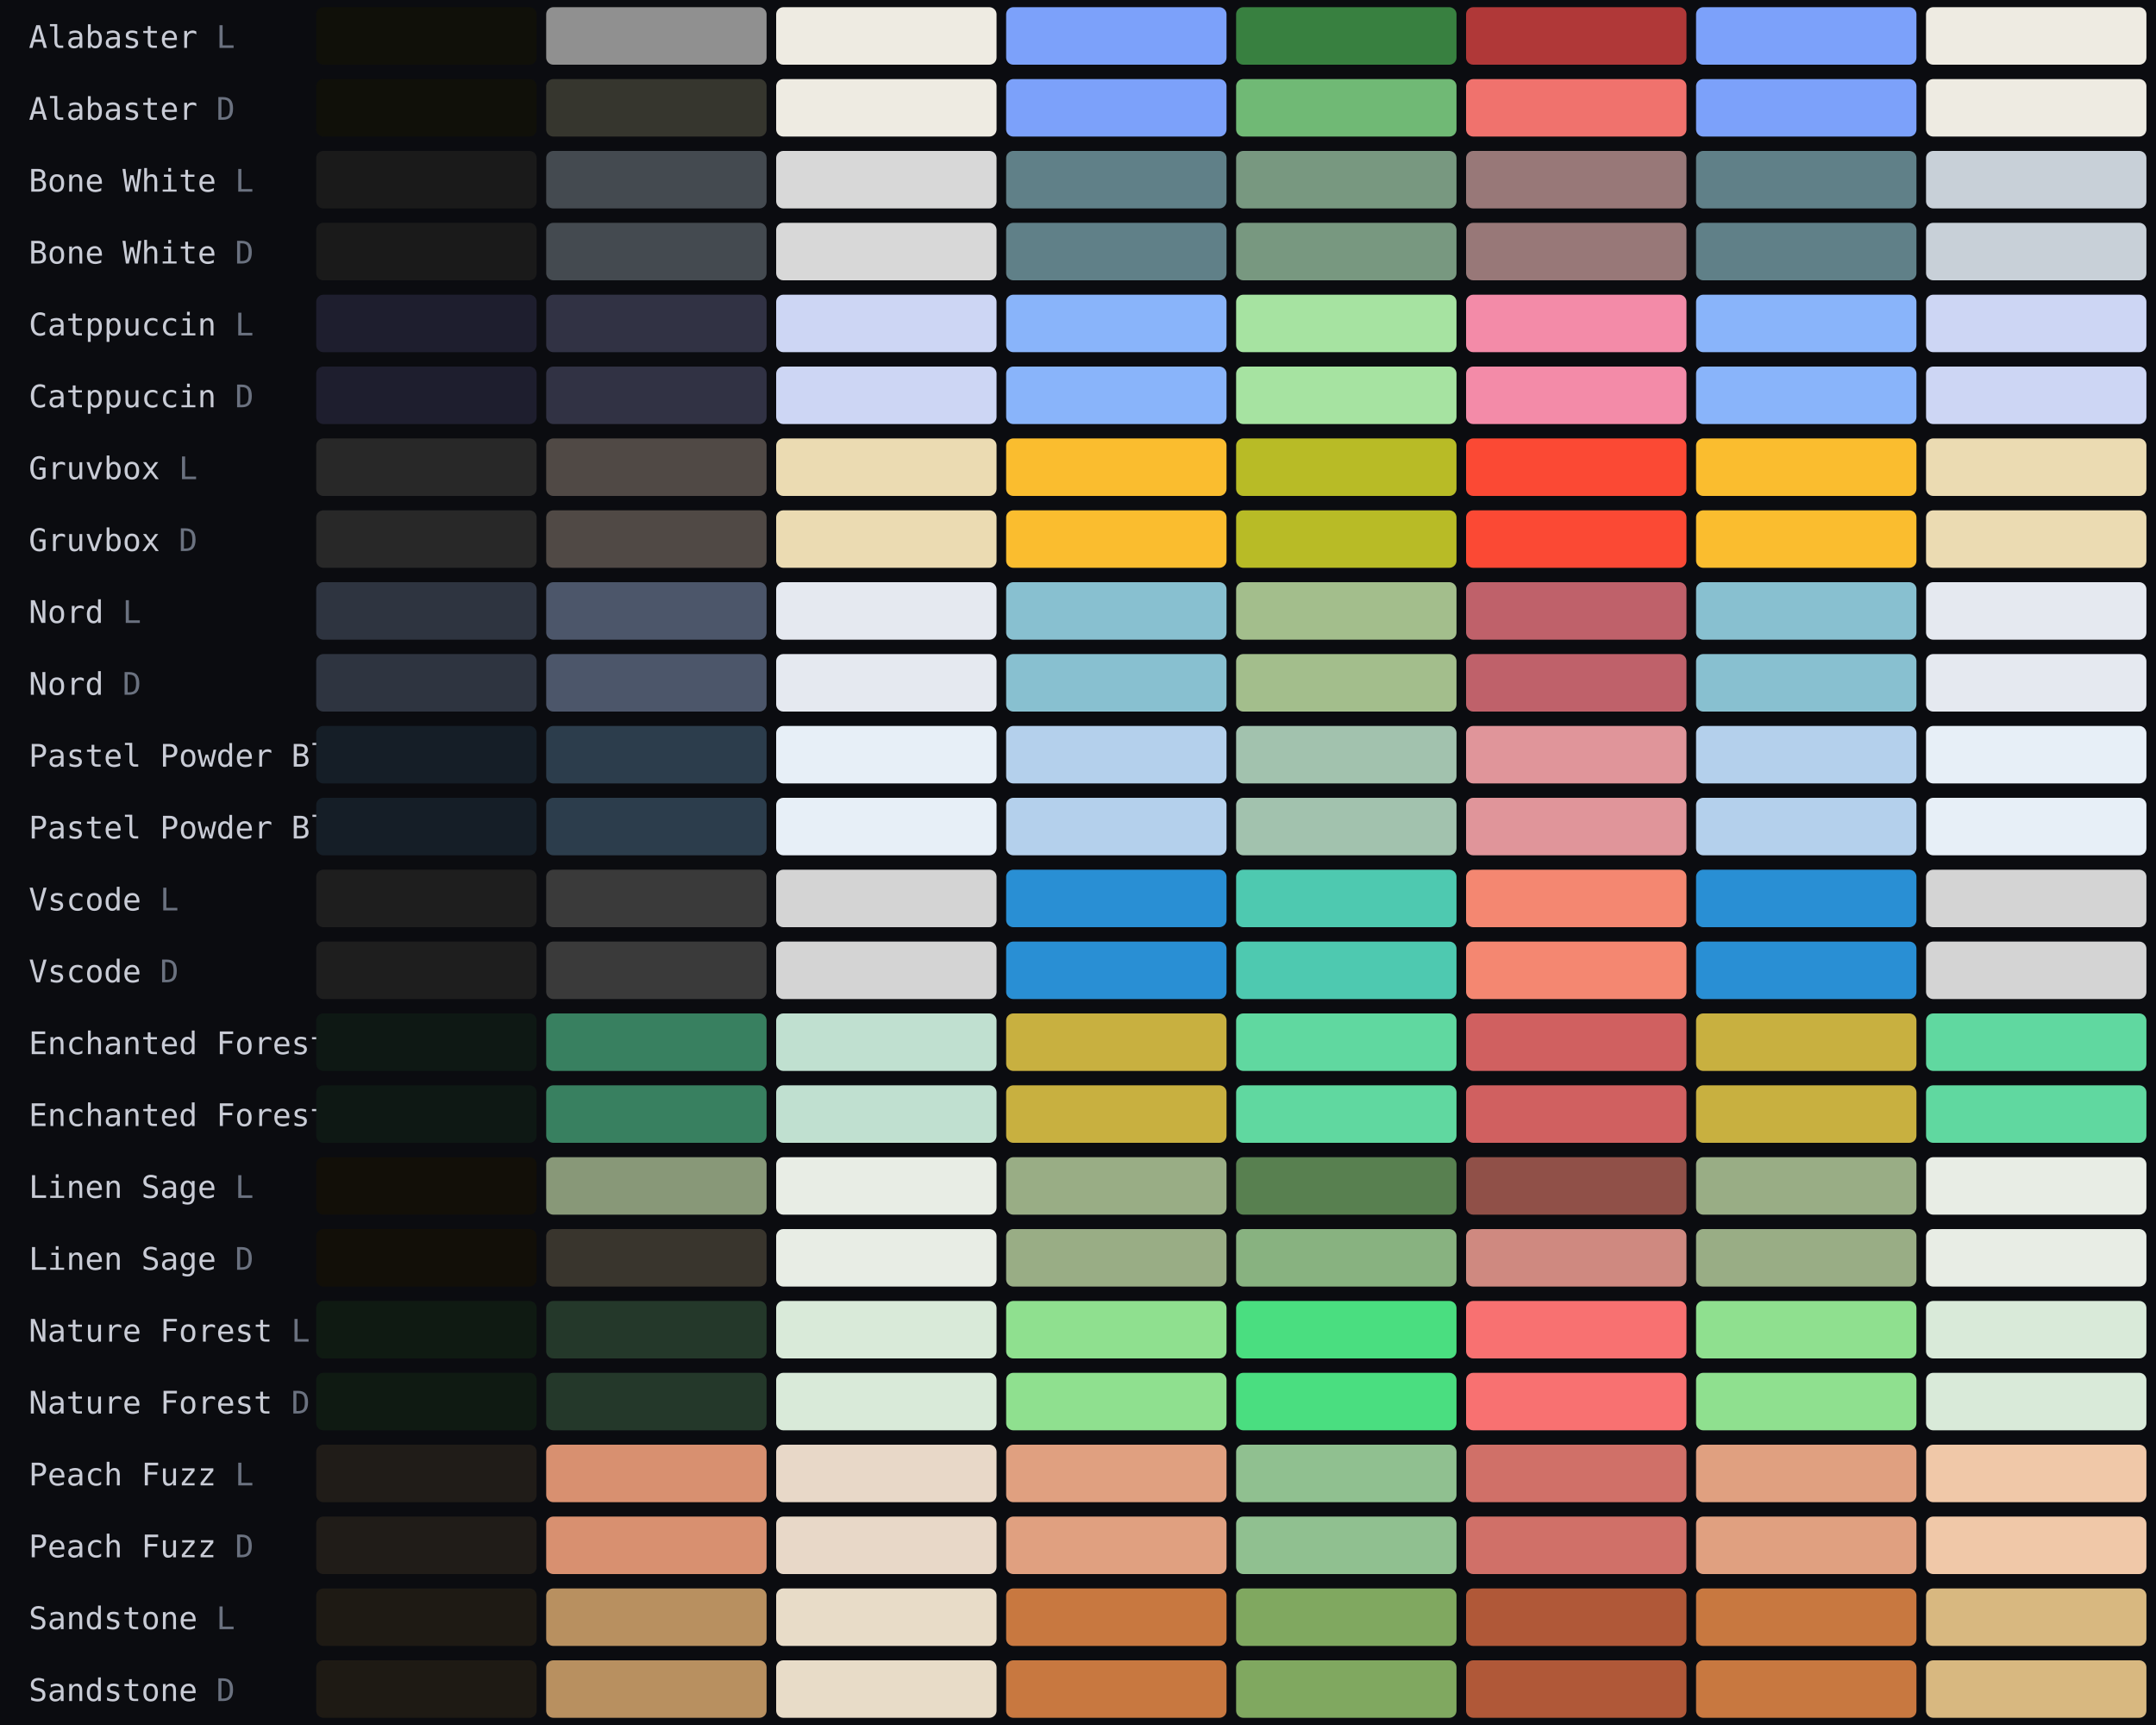
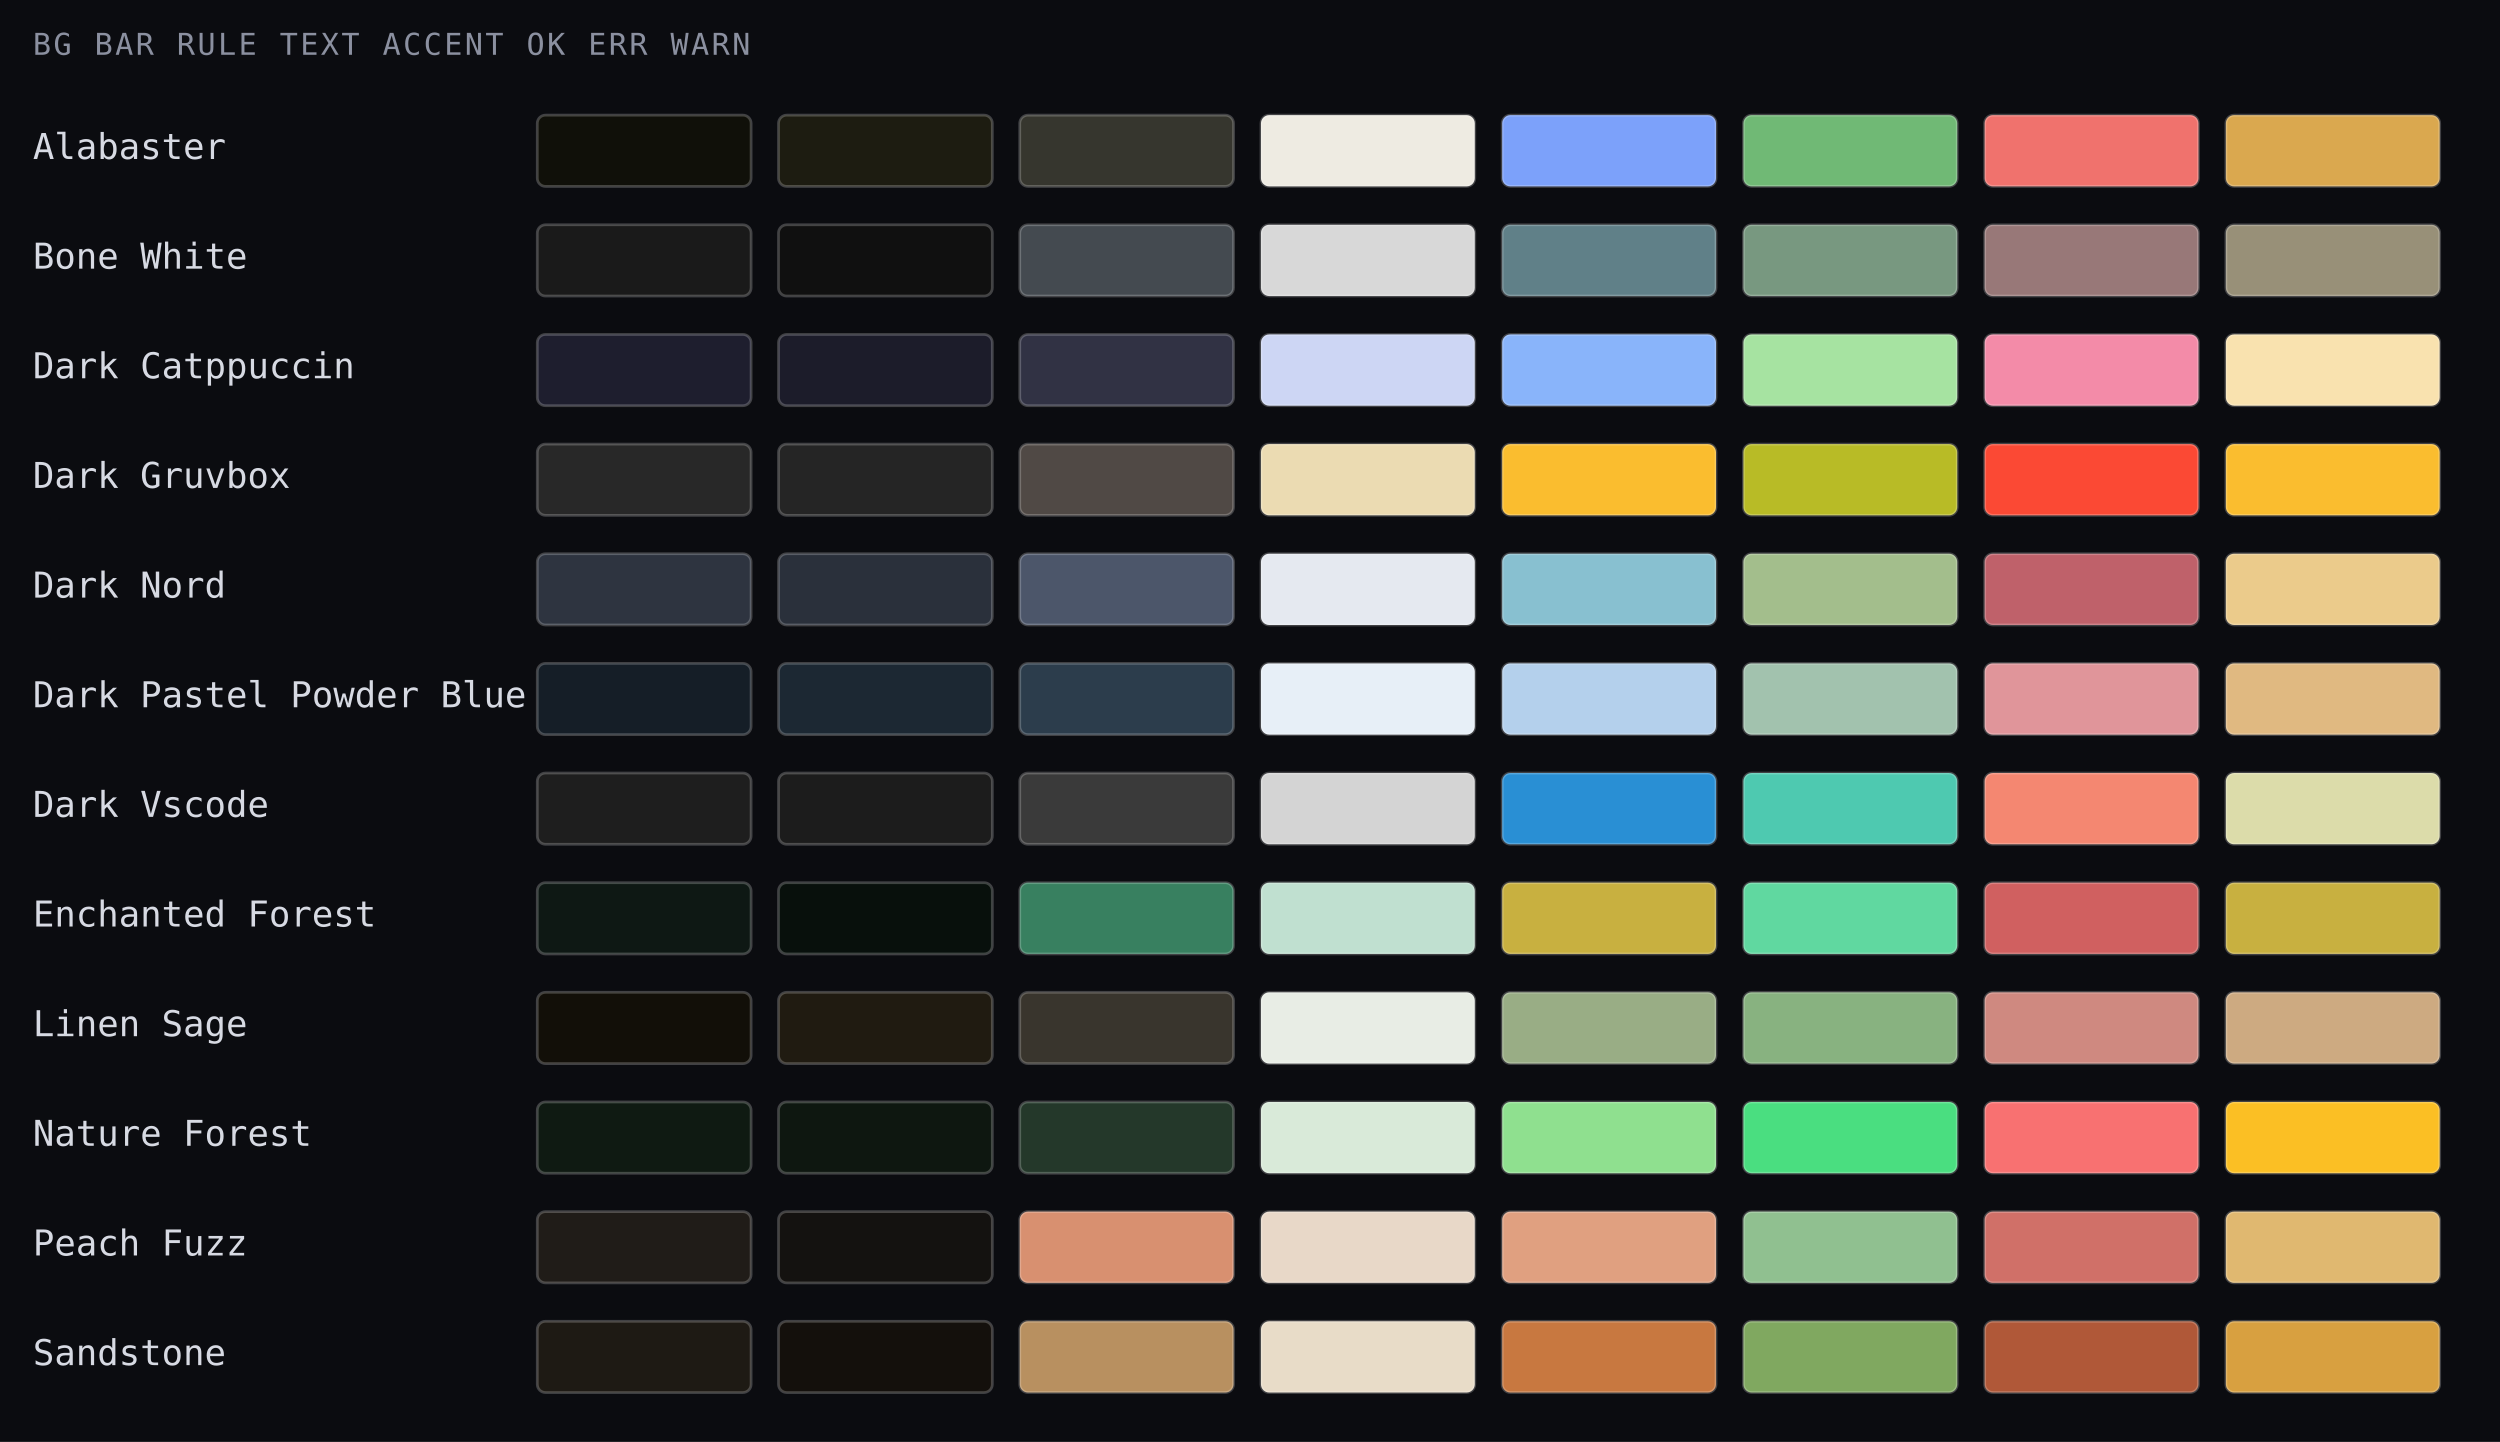
- <svg xmlns="http://www.w3.org/2000/svg" width="900" height="720" viewBox="0 0 900 720" role="img" aria-label="Twelve bundled skins, light and dark palettes">
-   <rect width="900" height="720" fill="#0b0c10" />
+ <svg xmlns="http://www.w3.org/2000/svg" width="912" height="526" viewBox="0 0 912 526" role="img" aria-label="Twelve bundled skins, dark palettes">
+   <rect width="912" height="526" fill="#0b0c10" />
  <g font-family="ui-monospace,SFMono-Regular,Menlo,monospace" font-size="13">
-     <text x="12" y="20" fill="#c9ccd6">Alabaster <tspan fill="#6b7280">L</tspan>
-     </text>
-     <rect x="132" y="3" width="92" height="24" rx="3" fill="#101009" />
-     <rect x="228" y="3" width="92" height="24" rx="3" fill="#909090" />
-     <rect x="324" y="3" width="92" height="24" rx="3" fill="#EEEBE2" />
-     <rect x="420" y="3" width="92" height="24" rx="3" fill="#7CA1FA" />
-     <rect x="516" y="3" width="92" height="24" rx="3" fill="#388040" />
-     <rect x="612" y="3" width="92" height="24" rx="3" fill="#b03838" />
-     <rect x="708" y="3" width="92" height="24" rx="3" fill="#7CA1FA" />
-     <rect x="804" y="3" width="92" height="24" rx="3" fill="#EEEBE2" />
-     <text x="12" y="50" fill="#c9ccd6">Alabaster <tspan fill="#6b7280">D</tspan>
-     </text>
-     <rect x="132" y="33" width="92" height="24" rx="3" fill="#101009" />
-     <rect x="228" y="33" width="92" height="24" rx="3" fill="#36362E" />
-     <rect x="324" y="33" width="92" height="24" rx="3" fill="#EEEBE2" />
-     <rect x="420" y="33" width="92" height="24" rx="3" fill="#7CA1FA" />
-     <rect x="516" y="33" width="92" height="24" rx="3" fill="#70B975" />
-     <rect x="612" y="33" width="92" height="24" rx="3" fill="#F0726D" />
-     <rect x="708" y="33" width="92" height="24" rx="3" fill="#7CA1FA" />
-     <rect x="804" y="33" width="92" height="24" rx="3" fill="#EEEBE2" />
-     <text x="12" y="80" fill="#c9ccd6">Bone White <tspan fill="#6b7280">L</tspan>
-     </text>
-     <rect x="132" y="63" width="92" height="24" rx="3" fill="#1a1a1a" />
-     <rect x="228" y="63" width="92" height="24" rx="3" fill="#444a50" />
-     <rect x="324" y="63" width="92" height="24" rx="3" fill="#d8d8d8" />
-     <rect x="420" y="63" width="92" height="24" rx="3" fill="#608088" />
-     <rect x="516" y="63" width="92" height="24" rx="3" fill="#789880" />
-     <rect x="612" y="63" width="92" height="24" rx="3" fill="#987878" />
-     <rect x="708" y="63" width="92" height="24" rx="3" fill="#608088" />
-     <rect x="804" y="63" width="92" height="24" rx="3" fill="#c8d0d8" />
-     <text x="12" y="110" fill="#c9ccd6">Bone White <tspan fill="#6b7280">D</tspan>
-     </text>
-     <rect x="132" y="93" width="92" height="24" rx="3" fill="#1a1a1a" />
-     <rect x="228" y="93" width="92" height="24" rx="3" fill="#444a50" />
-     <rect x="324" y="93" width="92" height="24" rx="3" fill="#d8d8d8" />
-     <rect x="420" y="93" width="92" height="24" rx="3" fill="#608088" />
-     <rect x="516" y="93" width="92" height="24" rx="3" fill="#789880" />
-     <rect x="612" y="93" width="92" height="24" rx="3" fill="#987878" />
-     <rect x="708" y="93" width="92" height="24" rx="3" fill="#608088" />
-     <rect x="804" y="93" width="92" height="24" rx="3" fill="#c8d0d8" />
-     <text x="12" y="140" fill="#c9ccd6">Catppuccin <tspan fill="#6b7280">L</tspan>
-     </text>
-     <rect x="132" y="123" width="92" height="24" rx="3" fill="#1e1e2e" />
-     <rect x="228" y="123" width="92" height="24" rx="3" fill="#313244" />
-     <rect x="324" y="123" width="92" height="24" rx="3" fill="#cdd6f4" />
-     <rect x="420" y="123" width="92" height="24" rx="3" fill="#89b4fa" />
-     <rect x="516" y="123" width="92" height="24" rx="3" fill="#a6e3a1" />
-     <rect x="612" y="123" width="92" height="24" rx="3" fill="#f38ba8" />
-     <rect x="708" y="123" width="92" height="24" rx="3" fill="#89b4fa" />
-     <rect x="804" y="123" width="92" height="24" rx="3" fill="#cdd6f4" />
-     <text x="12" y="170" fill="#c9ccd6">Catppuccin <tspan fill="#6b7280">D</tspan>
-     </text>
-     <rect x="132" y="153" width="92" height="24" rx="3" fill="#1e1e2e" />
-     <rect x="228" y="153" width="92" height="24" rx="3" fill="#313244" />
-     <rect x="324" y="153" width="92" height="24" rx="3" fill="#cdd6f4" />
-     <rect x="420" y="153" width="92" height="24" rx="3" fill="#89b4fa" />
-     <rect x="516" y="153" width="92" height="24" rx="3" fill="#a6e3a1" />
-     <rect x="612" y="153" width="92" height="24" rx="3" fill="#f38ba8" />
-     <rect x="708" y="153" width="92" height="24" rx="3" fill="#89b4fa" />
-     <rect x="804" y="153" width="92" height="24" rx="3" fill="#cdd6f4" />
-     <text x="12" y="200" fill="#c9ccd6">Gruvbox <tspan fill="#6b7280">L</tspan>
-     </text>
-     <rect x="132" y="183" width="92" height="24" rx="3" fill="#282828" />
-     <rect x="228" y="183" width="92" height="24" rx="3" fill="#504945" />
-     <rect x="324" y="183" width="92" height="24" rx="3" fill="#ebdbb2" />
-     <rect x="420" y="183" width="92" height="24" rx="3" fill="#fabd2f" />
-     <rect x="516" y="183" width="92" height="24" rx="3" fill="#b8bb26" />
-     <rect x="612" y="183" width="92" height="24" rx="3" fill="#fb4934" />
-     <rect x="708" y="183" width="92" height="24" rx="3" fill="#fabd2f" />
-     <rect x="804" y="183" width="92" height="24" rx="3" fill="#ebdbb2" />
-     <text x="12" y="230" fill="#c9ccd6">Gruvbox <tspan fill="#6b7280">D</tspan>
-     </text>
-     <rect x="132" y="213" width="92" height="24" rx="3" fill="#282828" />
-     <rect x="228" y="213" width="92" height="24" rx="3" fill="#504945" />
-     <rect x="324" y="213" width="92" height="24" rx="3" fill="#ebdbb2" />
-     <rect x="420" y="213" width="92" height="24" rx="3" fill="#fabd2f" />
-     <rect x="516" y="213" width="92" height="24" rx="3" fill="#b8bb26" />
-     <rect x="612" y="213" width="92" height="24" rx="3" fill="#fb4934" />
-     <rect x="708" y="213" width="92" height="24" rx="3" fill="#fabd2f" />
-     <rect x="804" y="213" width="92" height="24" rx="3" fill="#ebdbb2" />
-     <text x="12" y="260" fill="#c9ccd6">Nord <tspan fill="#6b7280">L</tspan>
-     </text>
-     <rect x="132" y="243" width="92" height="24" rx="3" fill="#2e3440" />
-     <rect x="228" y="243" width="92" height="24" rx="3" fill="#4c566a" />
-     <rect x="324" y="243" width="92" height="24" rx="3" fill="#e5e9f0" />
-     <rect x="420" y="243" width="92" height="24" rx="3" fill="#88c0d0" />
-     <rect x="516" y="243" width="92" height="24" rx="3" fill="#a3be8c" />
-     <rect x="612" y="243" width="92" height="24" rx="3" fill="#bf616a" />
-     <rect x="708" y="243" width="92" height="24" rx="3" fill="#88c0d0" />
-     <rect x="804" y="243" width="92" height="24" rx="3" fill="#e5e9f0" />
-     <text x="12" y="290" fill="#c9ccd6">Nord <tspan fill="#6b7280">D</tspan>
-     </text>
-     <rect x="132" y="273" width="92" height="24" rx="3" fill="#2e3440" />
-     <rect x="228" y="273" width="92" height="24" rx="3" fill="#4c566a" />
-     <rect x="324" y="273" width="92" height="24" rx="3" fill="#e5e9f0" />
-     <rect x="420" y="273" width="92" height="24" rx="3" fill="#88c0d0" />
-     <rect x="516" y="273" width="92" height="24" rx="3" fill="#a3be8c" />
-     <rect x="612" y="273" width="92" height="24" rx="3" fill="#bf616a" />
-     <rect x="708" y="273" width="92" height="24" rx="3" fill="#88c0d0" />
-     <rect x="804" y="273" width="92" height="24" rx="3" fill="#e5e9f0" />
-     <text x="12" y="320" fill="#c9ccd6">Pastel Powder Blue <tspan fill="#6b7280">L</tspan>
-     </text>
-     <rect x="132" y="303" width="92" height="24" rx="3" fill="#151E27" />
-     <rect x="228" y="303" width="92" height="24" rx="3" fill="#2C3D4C" />
-     <rect x="324" y="303" width="92" height="24" rx="3" fill="#E7EFF7" />
-     <rect x="420" y="303" width="92" height="24" rx="3" fill="#B4D0EC" />
-     <rect x="516" y="303" width="92" height="24" rx="3" fill="#A2C2AE" />
-     <rect x="612" y="303" width="92" height="24" rx="3" fill="#E0959A" />
-     <rect x="708" y="303" width="92" height="24" rx="3" fill="#B4D0EC" />
-     <rect x="804" y="303" width="92" height="24" rx="3" fill="#E7EFF7" />
-     <text x="12" y="350" fill="#c9ccd6">Pastel Powder Blue <tspan fill="#6b7280">D</tspan>
-     </text>
-     <rect x="132" y="333" width="92" height="24" rx="3" fill="#151E27" />
-     <rect x="228" y="333" width="92" height="24" rx="3" fill="#2C3D4C" />
-     <rect x="324" y="333" width="92" height="24" rx="3" fill="#E7EFF7" />
-     <rect x="420" y="333" width="92" height="24" rx="3" fill="#B4D0EC" />
-     <rect x="516" y="333" width="92" height="24" rx="3" fill="#A2C2AE" />
-     <rect x="612" y="333" width="92" height="24" rx="3" fill="#E0959A" />
-     <rect x="708" y="333" width="92" height="24" rx="3" fill="#B4D0EC" />
-     <rect x="804" y="333" width="92" height="24" rx="3" fill="#E7EFF7" />
-     <text x="12" y="380" fill="#c9ccd6">Vscode <tspan fill="#6b7280">L</tspan>
-     </text>
-     <rect x="132" y="363" width="92" height="24" rx="3" fill="#1e1e1e" />
-     <rect x="228" y="363" width="92" height="24" rx="3" fill="#3a3a3a" />
-     <rect x="324" y="363" width="92" height="24" rx="3" fill="#d4d4d4" />
-     <rect x="420" y="363" width="92" height="24" rx="3" fill="#298fd4" />
-     <rect x="516" y="363" width="92" height="24" rx="3" fill="#4ec9b0" />
-     <rect x="612" y="363" width="92" height="24" rx="3" fill="#f48771" />
-     <rect x="708" y="363" width="92" height="24" rx="3" fill="#298fd4" />
-     <rect x="804" y="363" width="92" height="24" rx="3" fill="#d4d4d4" />
-     <text x="12" y="410" fill="#c9ccd6">Vscode <tspan fill="#6b7280">D</tspan>
-     </text>
-     <rect x="132" y="393" width="92" height="24" rx="3" fill="#1e1e1e" />
-     <rect x="228" y="393" width="92" height="24" rx="3" fill="#3a3a3a" />
-     <rect x="324" y="393" width="92" height="24" rx="3" fill="#d4d4d4" />
-     <rect x="420" y="393" width="92" height="24" rx="3" fill="#298fd4" />
-     <rect x="516" y="393" width="92" height="24" rx="3" fill="#4ec9b0" />
-     <rect x="612" y="393" width="92" height="24" rx="3" fill="#f48771" />
-     <rect x="708" y="393" width="92" height="24" rx="3" fill="#298fd4" />
-     <rect x="804" y="393" width="92" height="24" rx="3" fill="#d4d4d4" />
-     <text x="12" y="440" fill="#c9ccd6">Enchanted Forest <tspan fill="#6b7280">L</tspan>
-     </text>
-     <rect x="132" y="423" width="92" height="24" rx="3" fill="#0e1814" />
-     <rect x="228" y="423" width="92" height="24" rx="3" fill="#388060" />
-     <rect x="324" y="423" width="92" height="24" rx="3" fill="#c0e0d0" />
-     <rect x="420" y="423" width="92" height="24" rx="3" fill="#c8b040" />
-     <rect x="516" y="423" width="92" height="24" rx="3" fill="#60d8a0" />
-     <rect x="612" y="423" width="92" height="24" rx="3" fill="#d06060" />
-     <rect x="708" y="423" width="92" height="24" rx="3" fill="#c8b040" />
-     <rect x="804" y="423" width="92" height="24" rx="3" fill="#60d8a0" />
-     <text x="12" y="470" fill="#c9ccd6">Enchanted Forest <tspan fill="#6b7280">D</tspan>
-     </text>
-     <rect x="132" y="453" width="92" height="24" rx="3" fill="#0e1814" />
-     <rect x="228" y="453" width="92" height="24" rx="3" fill="#388060" />
-     <rect x="324" y="453" width="92" height="24" rx="3" fill="#c0e0d0" />
-     <rect x="420" y="453" width="92" height="24" rx="3" fill="#c8b040" />
-     <rect x="516" y="453" width="92" height="24" rx="3" fill="#60d8a0" />
-     <rect x="612" y="453" width="92" height="24" rx="3" fill="#d06060" />
-     <rect x="708" y="453" width="92" height="24" rx="3" fill="#c8b040" />
-     <rect x="804" y="453" width="92" height="24" rx="3" fill="#60d8a0" />
-     <text x="12" y="500" fill="#c9ccd6">Linen Sage <tspan fill="#6b7280">L</tspan>
-     </text>
-     <rect x="132" y="483" width="92" height="24" rx="3" fill="#120F08" />
-     <rect x="228" y="483" width="92" height="24" rx="3" fill="#889878" />
-     <rect x="324" y="483" width="92" height="24" rx="3" fill="#E8EDE5" />
-     <rect x="420" y="483" width="92" height="24" rx="3" fill="#99AD85" />
-     <rect x="516" y="483" width="92" height="24" rx="3" fill="#588050" />
-     <rect x="612" y="483" width="92" height="24" rx="3" fill="#905048" />
-     <rect x="708" y="483" width="92" height="24" rx="3" fill="#99AD85" />
-     <rect x="804" y="483" width="92" height="24" rx="3" fill="#E8EDE5" />
-     <text x="12" y="530" fill="#c9ccd6">Linen Sage <tspan fill="#6b7280">D</tspan>
-     </text>
-     <rect x="132" y="513" width="92" height="24" rx="3" fill="#120F08" />
-     <rect x="228" y="513" width="92" height="24" rx="3" fill="#39352D" />
-     <rect x="324" y="513" width="92" height="24" rx="3" fill="#E8EDE5" />
-     <rect x="420" y="513" width="92" height="24" rx="3" fill="#99AD85" />
-     <rect x="516" y="513" width="92" height="24" rx="3" fill="#88B280" />
-     <rect x="612" y="513" width="92" height="24" rx="3" fill="#CF8980" />
-     <rect x="708" y="513" width="92" height="24" rx="3" fill="#99AD85" />
-     <rect x="804" y="513" width="92" height="24" rx="3" fill="#E8EDE5" />
-     <text x="12" y="560" fill="#c9ccd6">Nature Forest <tspan fill="#6b7280">L</tspan>
-     </text>
-     <rect x="132" y="543" width="92" height="24" rx="3" fill="#0f1a12" />
-     <rect x="228" y="543" width="92" height="24" rx="3" fill="#24382a" />
-     <rect x="324" y="543" width="92" height="24" rx="3" fill="#d9ead9" />
-     <rect x="420" y="543" width="92" height="24" rx="3" fill="#8fe08f" />
-     <rect x="516" y="543" width="92" height="24" rx="3" fill="#4ade80" />
-     <rect x="612" y="543" width="92" height="24" rx="3" fill="#f87171" />
-     <rect x="708" y="543" width="92" height="24" rx="3" fill="#8fe08f" />
-     <rect x="804" y="543" width="92" height="24" rx="3" fill="#d9ead9" />
-     <text x="12" y="590" fill="#c9ccd6">Nature Forest <tspan fill="#6b7280">D</tspan>
-     </text>
-     <rect x="132" y="573" width="92" height="24" rx="3" fill="#0f1a12" />
-     <rect x="228" y="573" width="92" height="24" rx="3" fill="#24382a" />
-     <rect x="324" y="573" width="92" height="24" rx="3" fill="#d9ead9" />
-     <rect x="420" y="573" width="92" height="24" rx="3" fill="#8fe08f" />
-     <rect x="516" y="573" width="92" height="24" rx="3" fill="#4ade80" />
-     <rect x="612" y="573" width="92" height="24" rx="3" fill="#f87171" />
-     <rect x="708" y="573" width="92" height="24" rx="3" fill="#8fe08f" />
-     <rect x="804" y="573" width="92" height="24" rx="3" fill="#d9ead9" />
-     <text x="12" y="620" fill="#c9ccd6">Peach Fuzz <tspan fill="#6b7280">L</tspan>
-     </text>
-     <rect x="132" y="603" width="92" height="24" rx="3" fill="#201c18" />
-     <rect x="228" y="603" width="92" height="24" rx="3" fill="#d89070" />
-     <rect x="324" y="603" width="92" height="24" rx="3" fill="#e8d8c8" />
-     <rect x="420" y="603" width="92" height="24" rx="3" fill="#e0a080" />
-     <rect x="516" y="603" width="92" height="24" rx="3" fill="#90c090" />
-     <rect x="612" y="603" width="92" height="24" rx="3" fill="#d07068" />
-     <rect x="708" y="603" width="92" height="24" rx="3" fill="#e0a080" />
-     <rect x="804" y="603" width="92" height="24" rx="3" fill="#f0c8a8" />
-     <text x="12" y="650" fill="#c9ccd6">Peach Fuzz <tspan fill="#6b7280">D</tspan>
-     </text>
-     <rect x="132" y="633" width="92" height="24" rx="3" fill="#201c18" />
-     <rect x="228" y="633" width="92" height="24" rx="3" fill="#d89070" />
-     <rect x="324" y="633" width="92" height="24" rx="3" fill="#e8d8c8" />
-     <rect x="420" y="633" width="92" height="24" rx="3" fill="#e0a080" />
-     <rect x="516" y="633" width="92" height="24" rx="3" fill="#90c090" />
-     <rect x="612" y="633" width="92" height="24" rx="3" fill="#d07068" />
-     <rect x="708" y="633" width="92" height="24" rx="3" fill="#e0a080" />
-     <rect x="804" y="633" width="92" height="24" rx="3" fill="#f0c8a8" />
-     <text x="12" y="680" fill="#c9ccd6">Sandstone <tspan fill="#6b7280">L</tspan>
-     </text>
-     <rect x="132" y="663" width="92" height="24" rx="3" fill="#1e1a14" />
-     <rect x="228" y="663" width="92" height="24" rx="3" fill="#b89060" />
-     <rect x="324" y="663" width="92" height="24" rx="3" fill="#e8dcc8" />
-     <rect x="420" y="663" width="92" height="24" rx="3" fill="#c87840" />
-     <rect x="516" y="663" width="92" height="24" rx="3" fill="#80a860" />
-     <rect x="612" y="663" width="92" height="24" rx="3" fill="#b05838" />
-     <rect x="708" y="663" width="92" height="24" rx="3" fill="#c87840" />
-     <rect x="804" y="663" width="92" height="24" rx="3" fill="#d8b880" />
-     <text x="12" y="710" fill="#c9ccd6">Sandstone <tspan fill="#6b7280">D</tspan>
-     </text>
-     <rect x="132" y="693" width="92" height="24" rx="3" fill="#1e1a14" />
-     <rect x="228" y="693" width="92" height="24" rx="3" fill="#b89060" />
-     <rect x="324" y="693" width="92" height="24" rx="3" fill="#e8dcc8" />
-     <rect x="420" y="693" width="92" height="24" rx="3" fill="#c87840" />
-     <rect x="516" y="693" width="92" height="24" rx="3" fill="#80a860" />
-     <rect x="612" y="693" width="92" height="24" rx="3" fill="#b05838" />
-     <rect x="708" y="693" width="92" height="24" rx="3" fill="#c87840" />
-     <rect x="804" y="693" width="92" height="24" rx="3" fill="#d8b880" />
+     <text x="12" y="20" fill="#8b90a0" font-size="11" letter-spacing="0.08em">BG  BAR  RULE  TEXT  ACCENT  OK  ERR  WARN</text>
+     <text x="12" y="58" fill="#d7dae3">Alabaster</text>
+     <rect x="196" y="42" width="78" height="26" rx="3" fill="#101009" stroke="#ffffff" stroke-opacity="0.22" stroke-width="1" />
+     <rect x="284" y="42" width="78" height="26" rx="3" fill="#1D1C11" stroke="#ffffff" stroke-opacity="0.22" stroke-width="1" />
+     <rect x="372" y="42" width="78" height="26" rx="3" fill="#36362E" stroke="#ffffff" stroke-opacity="0.22" stroke-width="1" />
+     <rect x="460" y="42" width="78" height="26" rx="3" fill="#EEEBE2" stroke="#ffffff" stroke-opacity="0.22" stroke-width="1" />
+     <rect x="548" y="42" width="78" height="26" rx="3" fill="#7CA1FA" stroke="#ffffff" stroke-opacity="0.22" stroke-width="1" />
+     <rect x="636" y="42" width="78" height="26" rx="3" fill="#70B975" stroke="#ffffff" stroke-opacity="0.22" stroke-width="1" />
+     <rect x="724" y="42" width="78" height="26" rx="3" fill="#F0726D" stroke="#ffffff" stroke-opacity="0.22" stroke-width="1" />
+     <rect x="812" y="42" width="78" height="26" rx="3" fill="#DAA84F" stroke="#ffffff" stroke-opacity="0.22" stroke-width="1" />
+     <text x="12" y="98" fill="#d7dae3">Bone White</text>
+     <rect x="196" y="82" width="78" height="26" rx="3" fill="#1a1a1a" stroke="#ffffff" stroke-opacity="0.22" stroke-width="1" />
+     <rect x="284" y="82" width="78" height="26" rx="3" fill="#101010" stroke="#ffffff" stroke-opacity="0.22" stroke-width="1" />
+     <rect x="372" y="82" width="78" height="26" rx="3" fill="#444a50" stroke="#ffffff" stroke-opacity="0.22" stroke-width="1" />
+     <rect x="460" y="82" width="78" height="26" rx="3" fill="#d8d8d8" stroke="#ffffff" stroke-opacity="0.22" stroke-width="1" />
+     <rect x="548" y="82" width="78" height="26" rx="3" fill="#608088" stroke="#ffffff" stroke-opacity="0.22" stroke-width="1" />
+     <rect x="636" y="82" width="78" height="26" rx="3" fill="#789880" stroke="#ffffff" stroke-opacity="0.22" stroke-width="1" />
+     <rect x="724" y="82" width="78" height="26" rx="3" fill="#987878" stroke="#ffffff" stroke-opacity="0.22" stroke-width="1" />
+     <rect x="812" y="82" width="78" height="26" rx="3" fill="#989078" stroke="#ffffff" stroke-opacity="0.22" stroke-width="1" />
+     <text x="12" y="138" fill="#d7dae3">Dark Catppuccin</text>
+     <rect x="196" y="122" width="78" height="26" rx="3" fill="#1e1e2e" stroke="#ffffff" stroke-opacity="0.22" stroke-width="1" />
+     <rect x="284" y="122" width="78" height="26" rx="3" fill="#1c1c2a" stroke="#ffffff" stroke-opacity="0.22" stroke-width="1" />
+     <rect x="372" y="122" width="78" height="26" rx="3" fill="#313244" stroke="#ffffff" stroke-opacity="0.22" stroke-width="1" />
+     <rect x="460" y="122" width="78" height="26" rx="3" fill="#cdd6f4" stroke="#ffffff" stroke-opacity="0.22" stroke-width="1" />
+     <rect x="548" y="122" width="78" height="26" rx="3" fill="#89b4fa" stroke="#ffffff" stroke-opacity="0.22" stroke-width="1" />
+     <rect x="636" y="122" width="78" height="26" rx="3" fill="#a6e3a1" stroke="#ffffff" stroke-opacity="0.22" stroke-width="1" />
+     <rect x="724" y="122" width="78" height="26" rx="3" fill="#f38ba8" stroke="#ffffff" stroke-opacity="0.22" stroke-width="1" />
+     <rect x="812" y="122" width="78" height="26" rx="3" fill="#f9e2af" stroke="#ffffff" stroke-opacity="0.22" stroke-width="1" />
+     <text x="12" y="178" fill="#d7dae3">Dark Gruvbox</text>
+     <rect x="196" y="162" width="78" height="26" rx="3" fill="#282828" stroke="#ffffff" stroke-opacity="0.22" stroke-width="1" />
+     <rect x="284" y="162" width="78" height="26" rx="3" fill="#252525" stroke="#ffffff" stroke-opacity="0.22" stroke-width="1" />
+     <rect x="372" y="162" width="78" height="26" rx="3" fill="#504945" stroke="#ffffff" stroke-opacity="0.22" stroke-width="1" />
+     <rect x="460" y="162" width="78" height="26" rx="3" fill="#ebdbb2" stroke="#ffffff" stroke-opacity="0.22" stroke-width="1" />
+     <rect x="548" y="162" width="78" height="26" rx="3" fill="#fabd2f" stroke="#ffffff" stroke-opacity="0.22" stroke-width="1" />
+     <rect x="636" y="162" width="78" height="26" rx="3" fill="#b8bb26" stroke="#ffffff" stroke-opacity="0.22" stroke-width="1" />
+     <rect x="724" y="162" width="78" height="26" rx="3" fill="#fb4934" stroke="#ffffff" stroke-opacity="0.22" stroke-width="1" />
+     <rect x="812" y="162" width="78" height="26" rx="3" fill="#fabd2f" stroke="#ffffff" stroke-opacity="0.22" stroke-width="1" />
+     <text x="12" y="218" fill="#d7dae3">Dark Nord</text>
+     <rect x="196" y="202" width="78" height="26" rx="3" fill="#2e3440" stroke="#ffffff" stroke-opacity="0.22" stroke-width="1" />
+     <rect x="284" y="202" width="78" height="26" rx="3" fill="#2a303b" stroke="#ffffff" stroke-opacity="0.22" stroke-width="1" />
+     <rect x="372" y="202" width="78" height="26" rx="3" fill="#4c566a" stroke="#ffffff" stroke-opacity="0.22" stroke-width="1" />
+     <rect x="460" y="202" width="78" height="26" rx="3" fill="#e5e9f0" stroke="#ffffff" stroke-opacity="0.22" stroke-width="1" />
+     <rect x="548" y="202" width="78" height="26" rx="3" fill="#88c0d0" stroke="#ffffff" stroke-opacity="0.22" stroke-width="1" />
+     <rect x="636" y="202" width="78" height="26" rx="3" fill="#a3be8c" stroke="#ffffff" stroke-opacity="0.22" stroke-width="1" />
+     <rect x="724" y="202" width="78" height="26" rx="3" fill="#bf616a" stroke="#ffffff" stroke-opacity="0.22" stroke-width="1" />
+     <rect x="812" y="202" width="78" height="26" rx="3" fill="#ebcb8b" stroke="#ffffff" stroke-opacity="0.22" stroke-width="1" />
+     <text x="12" y="258" fill="#d7dae3">Dark Pastel Powder Blue</text>
+     <rect x="196" y="242" width="78" height="26" rx="3" fill="#151E27" stroke="#ffffff" stroke-opacity="0.22" stroke-width="1" />
+     <rect x="284" y="242" width="78" height="26" rx="3" fill="#1C2833" stroke="#ffffff" stroke-opacity="0.22" stroke-width="1" />
+     <rect x="372" y="242" width="78" height="26" rx="3" fill="#2C3D4C" stroke="#ffffff" stroke-opacity="0.22" stroke-width="1" />
+     <rect x="460" y="242" width="78" height="26" rx="3" fill="#E7EFF7" stroke="#ffffff" stroke-opacity="0.22" stroke-width="1" />
+     <rect x="548" y="242" width="78" height="26" rx="3" fill="#B4D0EC" stroke="#ffffff" stroke-opacity="0.22" stroke-width="1" />
+     <rect x="636" y="242" width="78" height="26" rx="3" fill="#A2C2AE" stroke="#ffffff" stroke-opacity="0.22" stroke-width="1" />
+     <rect x="724" y="242" width="78" height="26" rx="3" fill="#E0959A" stroke="#ffffff" stroke-opacity="0.22" stroke-width="1" />
+     <rect x="812" y="242" width="78" height="26" rx="3" fill="#E0B981" stroke="#ffffff" stroke-opacity="0.22" stroke-width="1" />
+     <text x="12" y="298" fill="#d7dae3">Dark Vscode</text>
+     <rect x="196" y="282" width="78" height="26" rx="3" fill="#1e1e1e" stroke="#ffffff" stroke-opacity="0.22" stroke-width="1" />
+     <rect x="284" y="282" width="78" height="26" rx="3" fill="#1c1c1c" stroke="#ffffff" stroke-opacity="0.22" stroke-width="1" />
+     <rect x="372" y="282" width="78" height="26" rx="3" fill="#3a3a3a" stroke="#ffffff" stroke-opacity="0.22" stroke-width="1" />
+     <rect x="460" y="282" width="78" height="26" rx="3" fill="#d4d4d4" stroke="#ffffff" stroke-opacity="0.22" stroke-width="1" />
+     <rect x="548" y="282" width="78" height="26" rx="3" fill="#298fd4" stroke="#ffffff" stroke-opacity="0.22" stroke-width="1" />
+     <rect x="636" y="282" width="78" height="26" rx="3" fill="#4ec9b0" stroke="#ffffff" stroke-opacity="0.22" stroke-width="1" />
+     <rect x="724" y="282" width="78" height="26" rx="3" fill="#f48771" stroke="#ffffff" stroke-opacity="0.22" stroke-width="1" />
+     <rect x="812" y="282" width="78" height="26" rx="3" fill="#dcdcaa" stroke="#ffffff" stroke-opacity="0.22" stroke-width="1" />
+     <text x="12" y="338" fill="#d7dae3">Enchanted Forest</text>
+     <rect x="196" y="322" width="78" height="26" rx="3" fill="#0e1814" stroke="#ffffff" stroke-opacity="0.22" stroke-width="1" />
+     <rect x="284" y="322" width="78" height="26" rx="3" fill="#08100c" stroke="#ffffff" stroke-opacity="0.22" stroke-width="1" />
+     <rect x="372" y="322" width="78" height="26" rx="3" fill="#388060" stroke="#ffffff" stroke-opacity="0.22" stroke-width="1" />
+     <rect x="460" y="322" width="78" height="26" rx="3" fill="#c0e0d0" stroke="#ffffff" stroke-opacity="0.22" stroke-width="1" />
+     <rect x="548" y="322" width="78" height="26" rx="3" fill="#c8b040" stroke="#ffffff" stroke-opacity="0.22" stroke-width="1" />
+     <rect x="636" y="322" width="78" height="26" rx="3" fill="#60d8a0" stroke="#ffffff" stroke-opacity="0.22" stroke-width="1" />
+     <rect x="724" y="322" width="78" height="26" rx="3" fill="#d06060" stroke="#ffffff" stroke-opacity="0.22" stroke-width="1" />
+     <rect x="812" y="322" width="78" height="26" rx="3" fill="#c8b040" stroke="#ffffff" stroke-opacity="0.22" stroke-width="1" />
+     <text x="12" y="378" fill="#d7dae3">Linen Sage</text>
+     <rect x="196" y="362" width="78" height="26" rx="3" fill="#120F08" stroke="#ffffff" stroke-opacity="0.22" stroke-width="1" />
+     <rect x="284" y="362" width="78" height="26" rx="3" fill="#201B11" stroke="#ffffff" stroke-opacity="0.22" stroke-width="1" />
+     <rect x="372" y="362" width="78" height="26" rx="3" fill="#39352D" stroke="#ffffff" stroke-opacity="0.22" stroke-width="1" />
+     <rect x="460" y="362" width="78" height="26" rx="3" fill="#E8EDE5" stroke="#ffffff" stroke-opacity="0.22" stroke-width="1" />
+     <rect x="548" y="362" width="78" height="26" rx="3" fill="#99AD85" stroke="#ffffff" stroke-opacity="0.22" stroke-width="1" />
+     <rect x="636" y="362" width="78" height="26" rx="3" fill="#88B280" stroke="#ffffff" stroke-opacity="0.22" stroke-width="1" />
+     <rect x="724" y="362" width="78" height="26" rx="3" fill="#CF8980" stroke="#ffffff" stroke-opacity="0.22" stroke-width="1" />
+     <rect x="812" y="362" width="78" height="26" rx="3" fill="#CDAA81" stroke="#ffffff" stroke-opacity="0.22" stroke-width="1" />
+     <text x="12" y="418" fill="#d7dae3">Nature Forest</text>
+     <rect x="196" y="402" width="78" height="26" rx="3" fill="#0f1a12" stroke="#ffffff" stroke-opacity="0.22" stroke-width="1" />
+     <rect x="284" y="402" width="78" height="26" rx="3" fill="#0e1710" stroke="#ffffff" stroke-opacity="0.22" stroke-width="1" />
+     <rect x="372" y="402" width="78" height="26" rx="3" fill="#24382a" stroke="#ffffff" stroke-opacity="0.22" stroke-width="1" />
+     <rect x="460" y="402" width="78" height="26" rx="3" fill="#d9ead9" stroke="#ffffff" stroke-opacity="0.22" stroke-width="1" />
+     <rect x="548" y="402" width="78" height="26" rx="3" fill="#8fe08f" stroke="#ffffff" stroke-opacity="0.22" stroke-width="1" />
+     <rect x="636" y="402" width="78" height="26" rx="3" fill="#4ade80" stroke="#ffffff" stroke-opacity="0.22" stroke-width="1" />
+     <rect x="724" y="402" width="78" height="26" rx="3" fill="#f87171" stroke="#ffffff" stroke-opacity="0.22" stroke-width="1" />
+     <rect x="812" y="402" width="78" height="26" rx="3" fill="#fbbf24" stroke="#ffffff" stroke-opacity="0.22" stroke-width="1" />
+     <text x="12" y="458" fill="#d7dae3">Peach Fuzz</text>
+     <rect x="196" y="442" width="78" height="26" rx="3" fill="#201c18" stroke="#ffffff" stroke-opacity="0.22" stroke-width="1" />
+     <rect x="284" y="442" width="78" height="26" rx="3" fill="#141210" stroke="#ffffff" stroke-opacity="0.22" stroke-width="1" />
+     <rect x="372" y="442" width="78" height="26" rx="3" fill="#d89070" stroke="#ffffff" stroke-opacity="0.22" stroke-width="1" />
+     <rect x="460" y="442" width="78" height="26" rx="3" fill="#e8d8c8" stroke="#ffffff" stroke-opacity="0.22" stroke-width="1" />
+     <rect x="548" y="442" width="78" height="26" rx="3" fill="#e0a080" stroke="#ffffff" stroke-opacity="0.22" stroke-width="1" />
+     <rect x="636" y="442" width="78" height="26" rx="3" fill="#90c090" stroke="#ffffff" stroke-opacity="0.22" stroke-width="1" />
+     <rect x="724" y="442" width="78" height="26" rx="3" fill="#d07068" stroke="#ffffff" stroke-opacity="0.22" stroke-width="1" />
+     <rect x="812" y="442" width="78" height="26" rx="3" fill="#e0b870" stroke="#ffffff" stroke-opacity="0.22" stroke-width="1" />
+     <text x="12" y="498" fill="#d7dae3">Sandstone</text>
+     <rect x="196" y="482" width="78" height="26" rx="3" fill="#1e1a14" stroke="#ffffff" stroke-opacity="0.22" stroke-width="1" />
+     <rect x="284" y="482" width="78" height="26" rx="3" fill="#14100c" stroke="#ffffff" stroke-opacity="0.22" stroke-width="1" />
+     <rect x="372" y="482" width="78" height="26" rx="3" fill="#b89060" stroke="#ffffff" stroke-opacity="0.22" stroke-width="1" />
+     <rect x="460" y="482" width="78" height="26" rx="3" fill="#e8dcc8" stroke="#ffffff" stroke-opacity="0.22" stroke-width="1" />
+     <rect x="548" y="482" width="78" height="26" rx="3" fill="#c87840" stroke="#ffffff" stroke-opacity="0.22" stroke-width="1" />
+     <rect x="636" y="482" width="78" height="26" rx="3" fill="#80a860" stroke="#ffffff" stroke-opacity="0.22" stroke-width="1" />
+     <rect x="724" y="482" width="78" height="26" rx="3" fill="#b05838" stroke="#ffffff" stroke-opacity="0.22" stroke-width="1" />
+     <rect x="812" y="482" width="78" height="26" rx="3" fill="#d8a040" stroke="#ffffff" stroke-opacity="0.22" stroke-width="1" />
  </g>
</svg>
